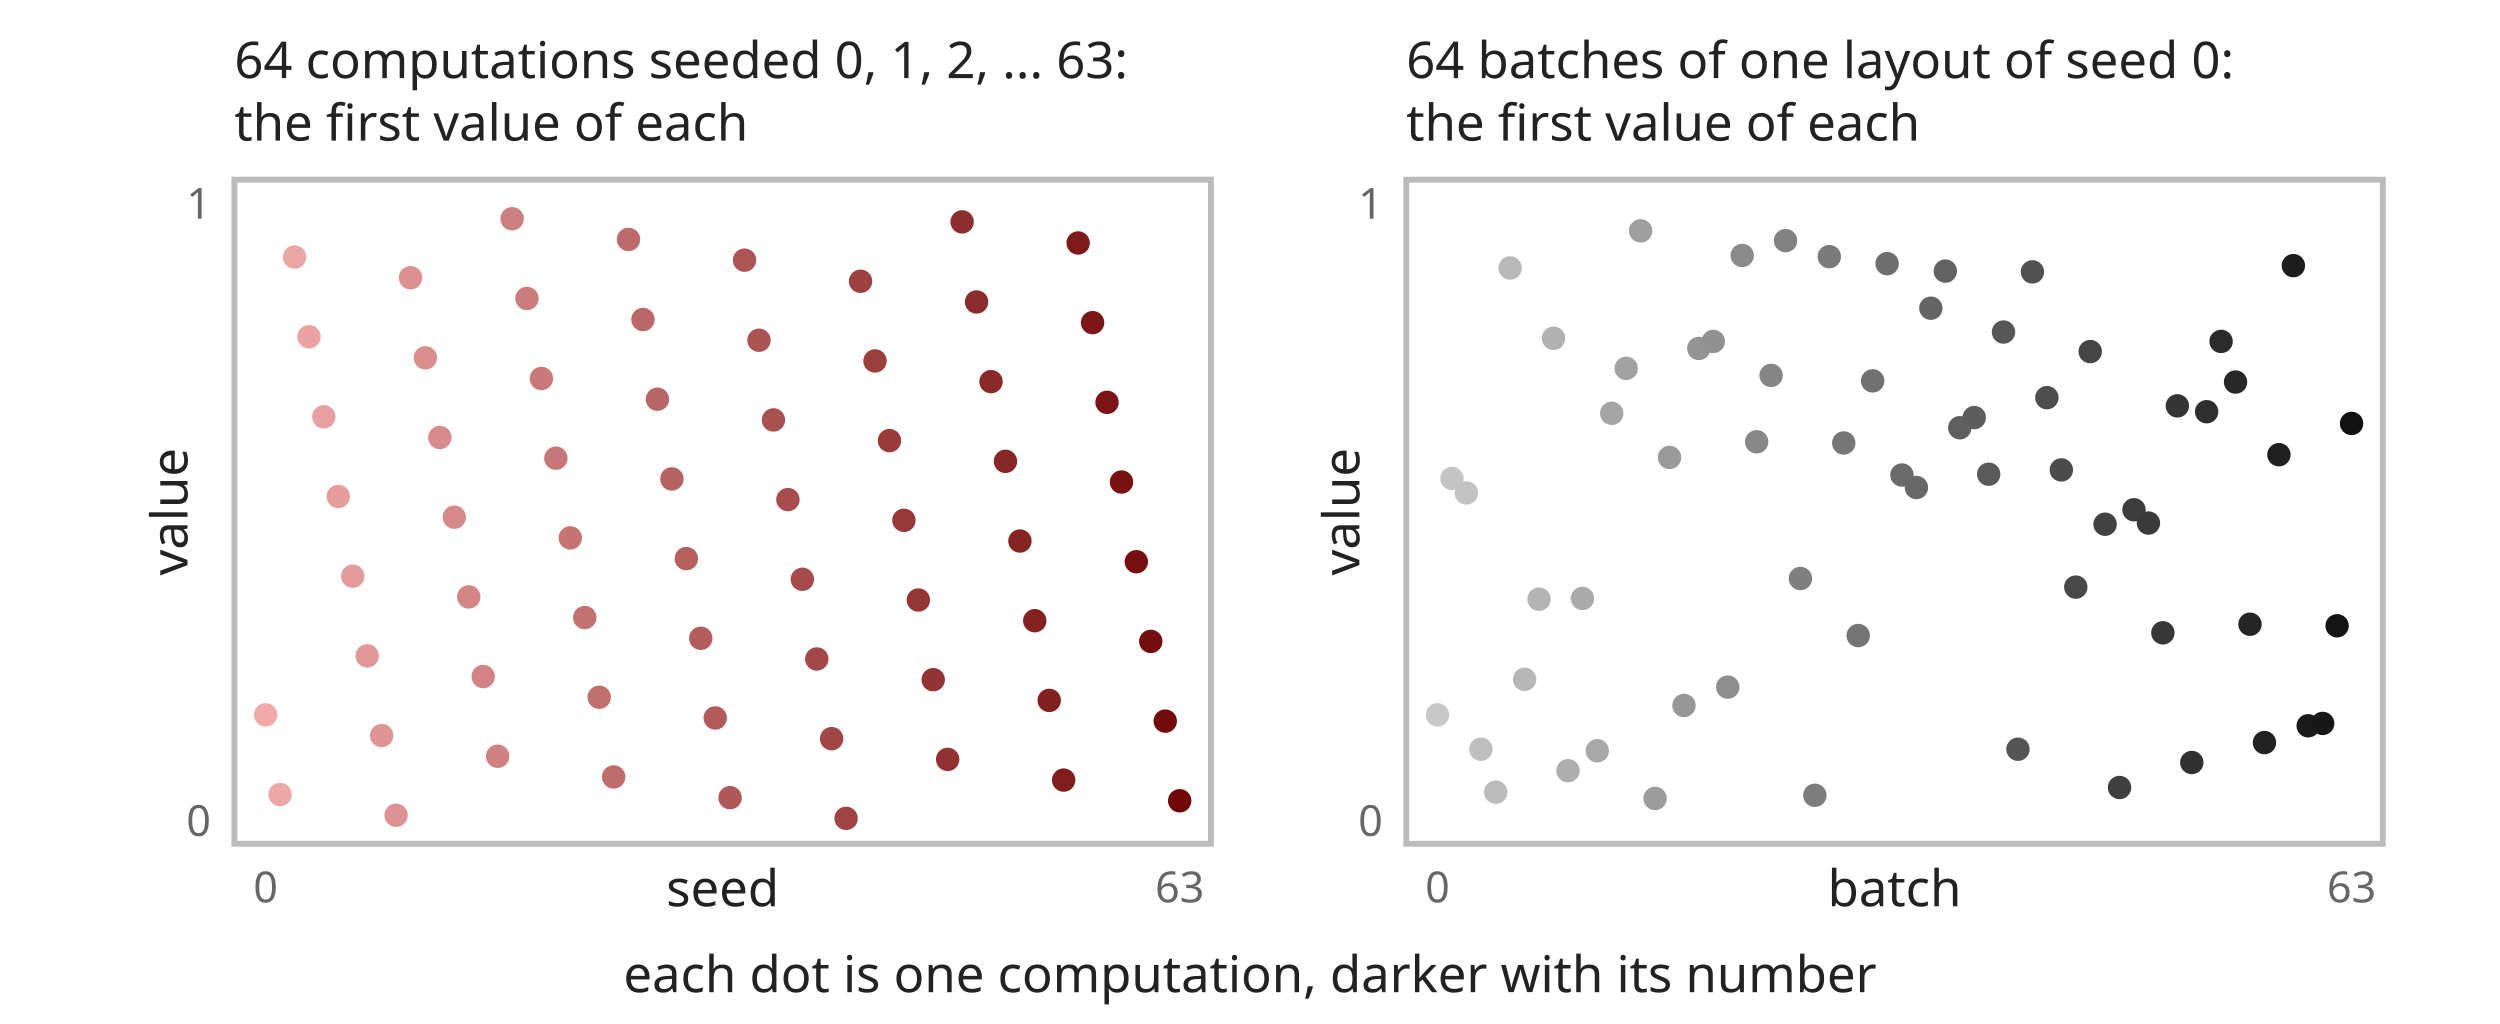
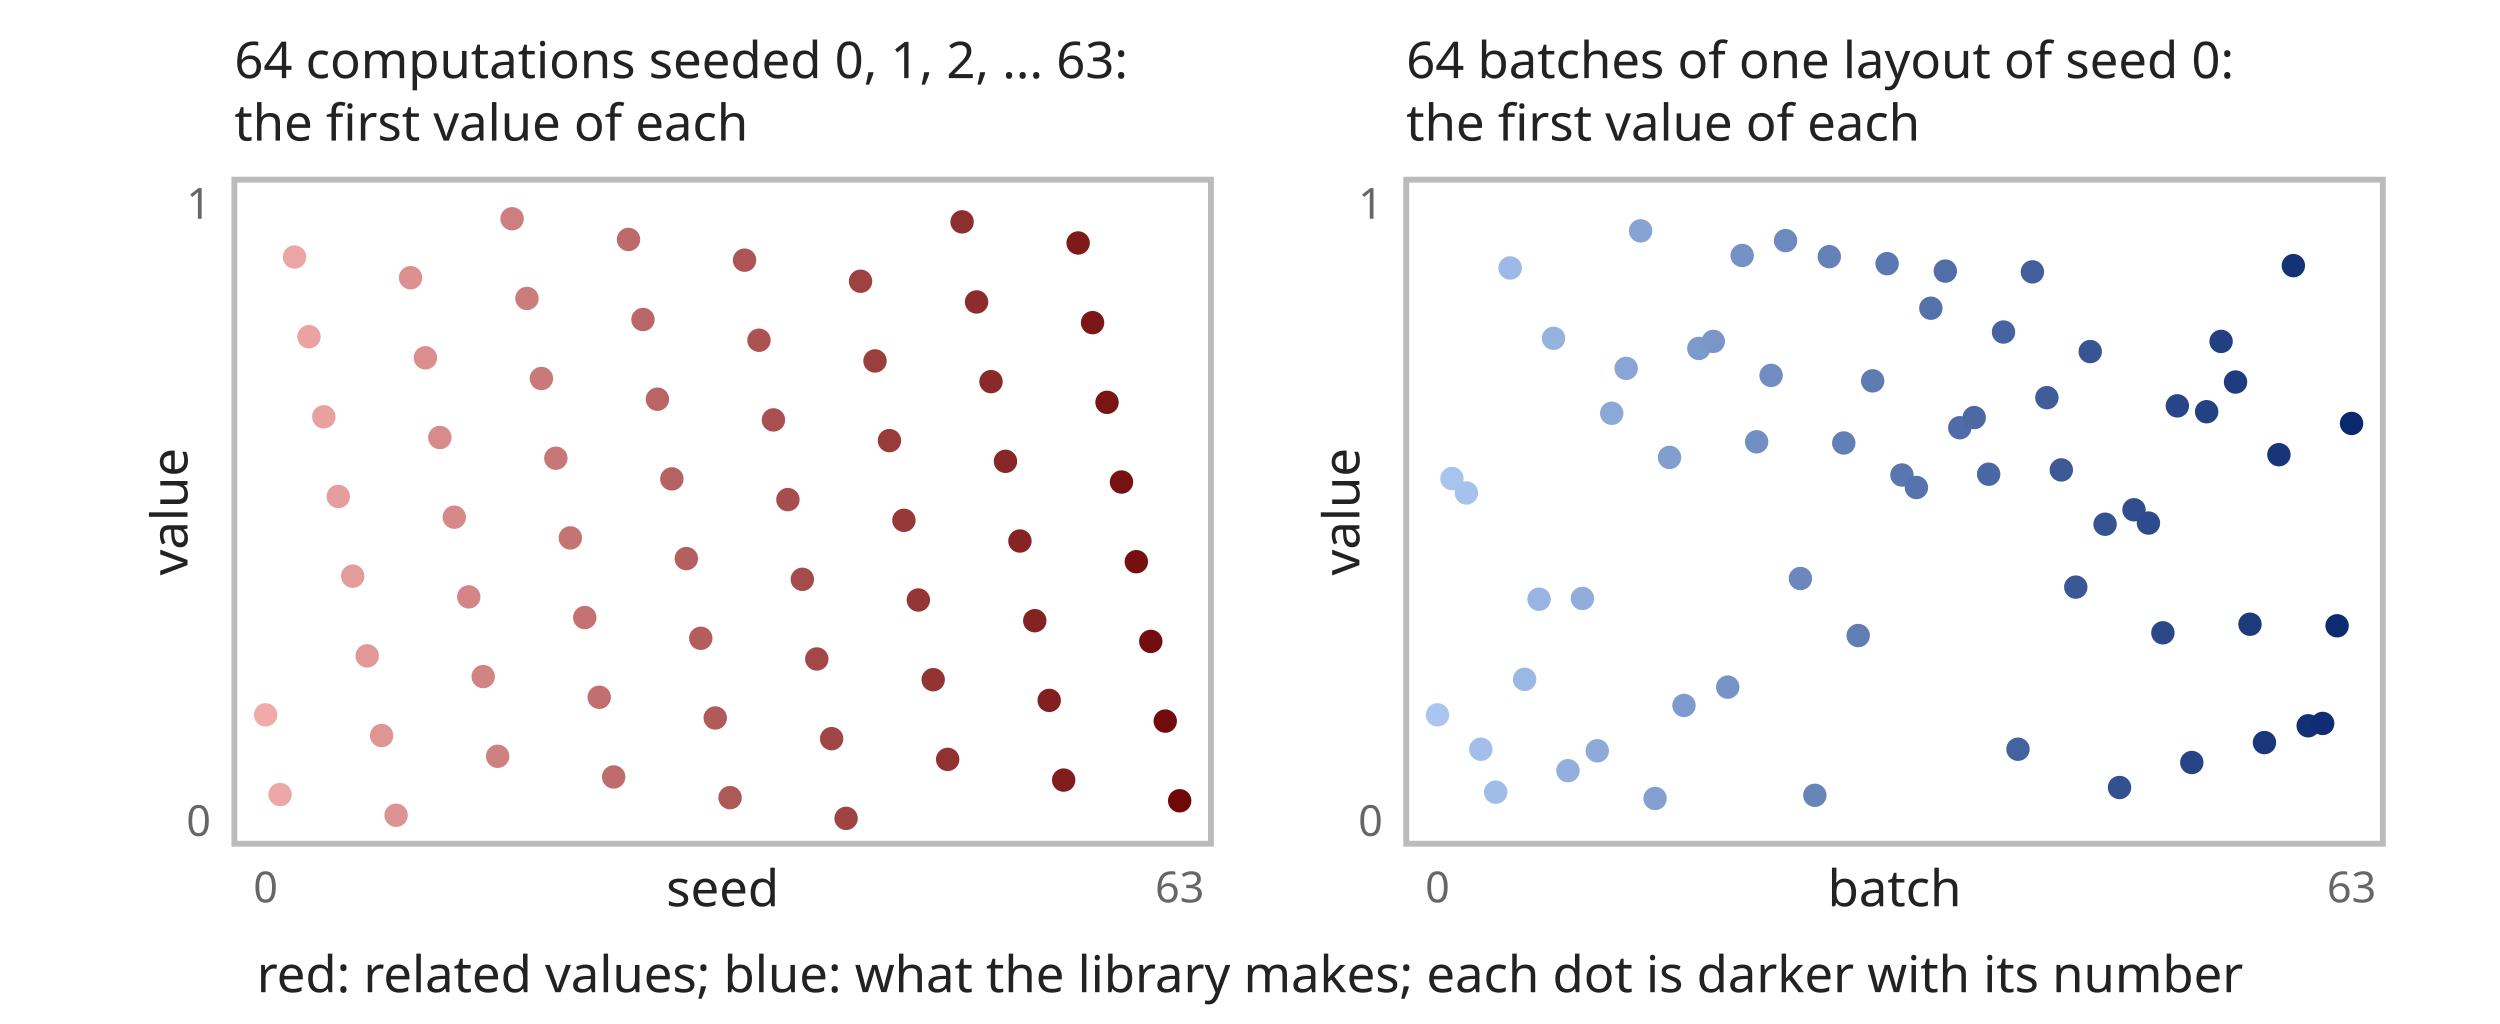
<svg xmlns="http://www.w3.org/2000/svg" width="640" height="262" viewBox="0 0 640 262" font-family="sans-serif" font-size="13" fill="#222">
  <text x="60.0" y="20.0">64 computations seeded 0, 1, 2, ... 63:</text>
  <text x="60.0" y="36.0">the first value of each</text>
  <rect x="60" y="46" width="250" height="170" fill="none" stroke="#bbb" stroke-width="1.5" />
  <circle cx="68.0" cy="183.0" r="3" fill="#f0aaaa" />
  <circle cx="71.7" cy="203.4" r="3" fill="#eea7a7" />
  <circle cx="75.4" cy="65.8" r="3" fill="#eca5a5" />
  <circle cx="79.1" cy="86.2" r="3" fill="#eaa2a2" />
  <circle cx="82.9" cy="106.7" r="3" fill="#e8a0a0" />
  <circle cx="86.6" cy="127.1" r="3" fill="#e69d9d" />
  <circle cx="90.3" cy="147.5" r="3" fill="#e49b9b" />
  <circle cx="94.0" cy="167.9" r="3" fill="#e29898" />
  <circle cx="97.7" cy="188.3" r="3" fill="#e09595" />
  <circle cx="101.4" cy="208.7" r="3" fill="#de9393" />
  <circle cx="105.1" cy="71.1" r="3" fill="#dc9090" />
  <circle cx="108.9" cy="91.6" r="3" fill="#da8e8e" />
  <circle cx="112.6" cy="112.0" r="3" fill="#d88b8b" />
  <circle cx="116.3" cy="132.4" r="3" fill="#d68989" />
  <circle cx="120.0" cy="152.8" r="3" fill="#d48686" />
  <circle cx="123.7" cy="173.2" r="3" fill="#d28383" />
  <circle cx="127.4" cy="193.6" r="3" fill="#cf8181" />
  <circle cx="131.1" cy="56.0" r="3" fill="#cd7e7e" />
  <circle cx="134.9" cy="76.4" r="3" fill="#cb7c7c" />
  <circle cx="138.6" cy="96.9" r="3" fill="#c97979" />
  <circle cx="142.3" cy="117.3" r="3" fill="#c77777" />
  <circle cx="146.0" cy="137.7" r="3" fill="#c57474" />
  <circle cx="149.7" cy="158.1" r="3" fill="#c37171" />
  <circle cx="153.4" cy="178.5" r="3" fill="#c16f6f" />
  <circle cx="157.1" cy="198.9" r="3" fill="#bf6c6c" />
  <circle cx="160.9" cy="61.3" r="3" fill="#bd6a6a" />
  <circle cx="164.6" cy="81.8" r="3" fill="#bb6767" />
  <circle cx="168.3" cy="102.2" r="3" fill="#b96565" />
  <circle cx="172.0" cy="122.6" r="3" fill="#b76262" />
  <circle cx="175.7" cy="143.0" r="3" fill="#b55f5f" />
  <circle cx="179.4" cy="163.4" r="3" fill="#b35d5d" />
  <circle cx="183.1" cy="183.8" r="3" fill="#b15a5a" />
  <circle cx="186.9" cy="204.2" r="3" fill="#af5858" />
  <circle cx="190.6" cy="66.6" r="3" fill="#ad5555" />
  <circle cx="194.3" cy="87.1" r="3" fill="#ab5353" />
  <circle cx="198.0" cy="107.5" r="3" fill="#a95050" />
  <circle cx="201.7" cy="127.9" r="3" fill="#a74d4d" />
  <circle cx="205.4" cy="148.3" r="3" fill="#a54b4b" />
  <circle cx="209.1" cy="168.7" r="3" fill="#a34848" />
  <circle cx="212.9" cy="189.1" r="3" fill="#a14646" />
  <circle cx="216.6" cy="209.5" r="3" fill="#9f4343" />
  <circle cx="220.3" cy="72.0" r="3" fill="#9d4141" />
  <circle cx="224.0" cy="92.4" r="3" fill="#9b3e3e" />
  <circle cx="227.7" cy="112.8" r="3" fill="#993b3b" />
  <circle cx="231.4" cy="133.2" r="3" fill="#973939" />
  <circle cx="235.1" cy="153.6" r="3" fill="#953636" />
  <circle cx="238.9" cy="174.0" r="3" fill="#933434" />
  <circle cx="242.6" cy="194.4" r="3" fill="#913131" />
  <circle cx="246.3" cy="56.8" r="3" fill="#8e2f2f" />
  <circle cx="250.0" cy="77.3" r="3" fill="#8c2c2c" />
  <circle cx="253.7" cy="97.7" r="3" fill="#8a2929" />
  <circle cx="257.4" cy="118.1" r="3" fill="#882727" />
  <circle cx="261.1" cy="138.5" r="3" fill="#862424" />
  <circle cx="264.9" cy="158.9" r="3" fill="#842222" />
  <circle cx="268.6" cy="179.3" r="3" fill="#821f1f" />
  <circle cx="272.3" cy="199.7" r="3" fill="#801d1d" />
  <circle cx="276.0" cy="62.2" r="3" fill="#7e1a1a" />
  <circle cx="279.7" cy="82.6" r="3" fill="#7c1717" />
  <circle cx="283.4" cy="103.0" r="3" fill="#7a1515" />
  <circle cx="287.1" cy="123.4" r="3" fill="#781212" />
  <circle cx="290.9" cy="143.8" r="3" fill="#761010" />
  <circle cx="294.6" cy="164.2" r="3" fill="#740d0d" />
  <circle cx="298.3" cy="184.6" r="3" fill="#720b0b" />
  <circle cx="302.0" cy="205.0" r="3" fill="#700808" />
  <text x="68.0" y="231.0" text-anchor="middle" fill="#666" font-size="11">0</text>
  <text x="302.0" y="231.0" text-anchor="middle" fill="#666" font-size="11">63</text>
  <text x="185.0" y="232.0" text-anchor="middle">seed</text>
  <text x="54.0" y="214.0" text-anchor="end" fill="#666" font-size="11">0</text>
  <text x="54.0" y="56.0" text-anchor="end" fill="#666" font-size="11">1</text>
  <text x="48.0" y="131.0" text-anchor="middle" transform="rotate(-90 48.0 131.0)">value</text>
  <text x="360.0" y="20.0">64 batches of one layout of seed 0:</text>
  <text x="360.0" y="36.0">the first value of each</text>
  <rect x="360" y="46" width="250" height="170" fill="none" stroke="#bbb" stroke-width="1.5" />
-   <circle cx="368.0" cy="183.0" r="3" fill="#c8c8c8" />
-   <circle cx="371.7" cy="122.5" r="3" fill="#c5c5c5" />
-   <circle cx="375.4" cy="126.2" r="3" fill="#c2c2c2" />
-   <circle cx="379.1" cy="191.8" r="3" fill="#bfbfbf" />
-   <circle cx="382.9" cy="202.8" r="3" fill="#bcbcbc" />
-   <circle cx="386.6" cy="68.6" r="3" fill="#b9b9b9" />
-   <circle cx="390.3" cy="173.9" r="3" fill="#b7b7b7" />
-   <circle cx="394.0" cy="153.4" r="3" fill="#b4b4b4" />
-   <circle cx="397.7" cy="86.6" r="3" fill="#b1b1b1" />
-   <circle cx="401.4" cy="197.3" r="3" fill="#aeaeae" />
-   <circle cx="405.1" cy="153.2" r="3" fill="#ababab" />
-   <circle cx="408.9" cy="192.2" r="3" fill="#a8a8a8" />
-   <circle cx="412.6" cy="105.8" r="3" fill="#a5a5a5" />
-   <circle cx="416.3" cy="94.3" r="3" fill="#a2a2a2" />
-   <circle cx="420.0" cy="59.1" r="3" fill="#9f9f9f" />
-   <circle cx="423.7" cy="204.4" r="3" fill="#9c9c9c" />
-   <circle cx="427.4" cy="117.1" r="3" fill="#9a9a9a" />
-   <circle cx="431.1" cy="180.6" r="3" fill="#979797" />
-   <circle cx="434.9" cy="89.2" r="3" fill="#949494" />
-   <circle cx="438.6" cy="87.4" r="3" fill="#919191" />
-   <circle cx="442.3" cy="175.9" r="3" fill="#8e8e8e" />
-   <circle cx="446.0" cy="65.4" r="3" fill="#8b8b8b" />
-   <circle cx="449.7" cy="113.1" r="3" fill="#888888" />
-   <circle cx="453.4" cy="96.1" r="3" fill="#858585" />
-   <circle cx="457.1" cy="61.6" r="3" fill="#828282" />
-   <circle cx="460.9" cy="148.1" r="3" fill="#7f7f7f" />
-   <circle cx="464.6" cy="203.6" r="3" fill="#7c7c7c" />
-   <circle cx="468.3" cy="65.7" r="3" fill="#7a7a7a" />
-   <circle cx="472.0" cy="113.4" r="3" fill="#777777" />
-   <circle cx="475.7" cy="162.7" r="3" fill="#747474" />
-   <circle cx="479.4" cy="97.5" r="3" fill="#717171" />
-   <circle cx="483.1" cy="67.5" r="3" fill="#6e6e6e" />
-   <circle cx="486.9" cy="121.6" r="3" fill="#6b6b6b" />
-   <circle cx="490.6" cy="124.8" r="3" fill="#686868" />
-   <circle cx="494.3" cy="78.9" r="3" fill="#656565" />
-   <circle cx="498.0" cy="69.4" r="3" fill="#626262" />
-   <circle cx="501.7" cy="109.5" r="3" fill="#5f5f5f" />
-   <circle cx="505.4" cy="106.9" r="3" fill="#5d5d5d" />
-   <circle cx="509.1" cy="121.4" r="3" fill="#5a5a5a" />
-   <circle cx="512.9" cy="85.0" r="3" fill="#575757" />
-   <circle cx="516.6" cy="191.8" r="3" fill="#545454" />
-   <circle cx="520.3" cy="69.6" r="3" fill="#515151" />
-   <circle cx="524.0" cy="101.8" r="3" fill="#4e4e4e" />
-   <circle cx="527.7" cy="120.3" r="3" fill="#4b4b4b" />
-   <circle cx="531.4" cy="150.3" r="3" fill="#484848" />
-   <circle cx="535.1" cy="90.0" r="3" fill="#454545" />
-   <circle cx="538.9" cy="134.2" r="3" fill="#424242" />
-   <circle cx="542.6" cy="201.6" r="3" fill="#3f3f3f" />
-   <circle cx="546.3" cy="130.5" r="3" fill="#3d3d3d" />
-   <circle cx="550.0" cy="133.9" r="3" fill="#3a3a3a" />
-   <circle cx="553.7" cy="162.0" r="3" fill="#373737" />
-   <circle cx="557.4" cy="103.9" r="3" fill="#343434" />
-   <circle cx="561.1" cy="195.2" r="3" fill="#313131" />
-   <circle cx="564.9" cy="105.4" r="3" fill="#2e2e2e" />
-   <circle cx="568.6" cy="87.4" r="3" fill="#2b2b2b" />
-   <circle cx="572.3" cy="97.8" r="3" fill="#282828" />
-   <circle cx="576.0" cy="159.8" r="3" fill="#252525" />
-   <circle cx="579.7" cy="190.1" r="3" fill="#222222" />
-   <circle cx="583.4" cy="116.4" r="3" fill="#202020" />
-   <circle cx="587.1" cy="68.0" r="3" fill="#1d1d1d" />
-   <circle cx="590.9" cy="185.8" r="3" fill="#1a1a1a" />
-   <circle cx="594.6" cy="185.2" r="3" fill="#171717" />
-   <circle cx="598.3" cy="160.2" r="3" fill="#141414" />
-   <circle cx="602.0" cy="108.4" r="3" fill="#111111" />
+   <circle cx="368.0" cy="183.0" r="3" fill="#aac6f0" />
+   <circle cx="371.7" cy="122.5" r="3" fill="#a7c3ee" />
+   <circle cx="375.4" cy="126.2" r="3" fill="#a5c1ec" />
+   <circle cx="379.1" cy="191.8" r="3" fill="#a2beea" />
+   <circle cx="382.9" cy="202.8" r="3" fill="#a0bce8" />
+   <circle cx="386.6" cy="68.6" r="3" fill="#9db9e6" />
+   <circle cx="390.3" cy="173.9" r="3" fill="#9bb7e4" />
+   <circle cx="394.0" cy="153.4" r="3" fill="#98b4e2" />
+   <circle cx="397.7" cy="86.6" r="3" fill="#96b2df" />
+   <circle cx="401.4" cy="197.3" r="3" fill="#93afdd" />
+   <circle cx="405.1" cy="153.2" r="3" fill="#91addb" />
+   <circle cx="408.9" cy="192.2" r="3" fill="#8eaad9" />
+   <circle cx="412.6" cy="105.8" r="3" fill="#8ca8d7" />
+   <circle cx="416.3" cy="94.3" r="3" fill="#89a5d5" />
+   <circle cx="420.0" cy="59.1" r="3" fill="#86a3d3" />
+   <circle cx="423.7" cy="204.4" r="3" fill="#84a0d1" />
+   <circle cx="427.4" cy="117.1" r="3" fill="#819ecf" />
+   <circle cx="431.1" cy="180.6" r="3" fill="#7f9bcd" />
+   <circle cx="434.9" cy="89.2" r="3" fill="#7c99cb" />
+   <circle cx="438.6" cy="87.4" r="3" fill="#7a96c9" />
+   <circle cx="442.3" cy="175.9" r="3" fill="#7794c7" />
+   <circle cx="446.0" cy="65.4" r="3" fill="#7591c5" />
+   <circle cx="449.7" cy="113.1" r="3" fill="#728fc3" />
+   <circle cx="453.4" cy="96.1" r="3" fill="#708cc1" />
+   <circle cx="457.1" cy="61.6" r="3" fill="#6d8abe" />
+   <circle cx="460.9" cy="148.1" r="3" fill="#6b87bc" />
+   <circle cx="464.6" cy="203.6" r="3" fill="#6885ba" />
+   <circle cx="468.3" cy="65.7" r="3" fill="#6582b8" />
+   <circle cx="472.0" cy="113.4" r="3" fill="#6380b6" />
+   <circle cx="475.7" cy="162.7" r="3" fill="#607db4" />
+   <circle cx="479.4" cy="97.5" r="3" fill="#5e7bb2" />
+   <circle cx="483.1" cy="67.5" r="3" fill="#5b78b0" />
+   <circle cx="486.9" cy="121.6" r="3" fill="#5976ae" />
+   <circle cx="490.6" cy="124.8" r="3" fill="#5673ac" />
+   <circle cx="494.3" cy="78.9" r="3" fill="#5471aa" />
+   <circle cx="498.0" cy="69.4" r="3" fill="#516ea8" />
+   <circle cx="501.7" cy="109.5" r="3" fill="#4f6ca6" />
+   <circle cx="505.4" cy="106.9" r="3" fill="#4c69a4" />
+   <circle cx="509.1" cy="121.4" r="3" fill="#4967a2" />
+   <circle cx="512.9" cy="85.0" r="3" fill="#4764a0" />
+   <circle cx="516.6" cy="191.8" r="3" fill="#44629d" />
+   <circle cx="520.3" cy="69.6" r="3" fill="#425f9b" />
+   <circle cx="524.0" cy="101.8" r="3" fill="#3f5d99" />
+   <circle cx="527.7" cy="120.3" r="3" fill="#3d5a97" />
+   <circle cx="531.4" cy="150.3" r="3" fill="#3a5895" />
+   <circle cx="535.1" cy="90.0" r="3" fill="#385593" />
+   <circle cx="538.9" cy="134.2" r="3" fill="#355391" />
+   <circle cx="542.6" cy="201.6" r="3" fill="#33508f" />
+   <circle cx="546.3" cy="130.5" r="3" fill="#304e8d" />
+   <circle cx="550.0" cy="133.9" r="3" fill="#2e4b8b" />
+   <circle cx="553.7" cy="162.0" r="3" fill="#2b4989" />
+   <circle cx="557.4" cy="103.9" r="3" fill="#284687" />
+   <circle cx="561.1" cy="195.2" r="3" fill="#264485" />
+   <circle cx="564.9" cy="105.4" r="3" fill="#234183" />
+   <circle cx="568.6" cy="87.4" r="3" fill="#213f81" />
+   <circle cx="572.3" cy="97.8" r="3" fill="#1e3c7f" />
+   <circle cx="576.0" cy="159.8" r="3" fill="#1c3a7c" />
+   <circle cx="579.7" cy="190.1" r="3" fill="#19377a" />
+   <circle cx="583.4" cy="116.4" r="3" fill="#173578" />
+   <circle cx="587.1" cy="68.0" r="3" fill="#143276" />
+   <circle cx="590.9" cy="185.8" r="3" fill="#123074" />
+   <circle cx="594.6" cy="185.2" r="3" fill="#0f2d72" />
+   <circle cx="598.3" cy="160.2" r="3" fill="#0d2b70" />
+   <circle cx="602.0" cy="108.4" r="3" fill="#0a286e" />
  <text x="368.0" y="231.0" text-anchor="middle" fill="#666" font-size="11">0</text>
  <text x="602.0" y="231.0" text-anchor="middle" fill="#666" font-size="11">63</text>
  <text x="485.0" y="232.0" text-anchor="middle">batch</text>
  <text x="354.0" y="214.0" text-anchor="end" fill="#666" font-size="11">0</text>
  <text x="354.0" y="56.0" text-anchor="end" fill="#666" font-size="11">1</text>
  <text x="348.0" y="131.0" text-anchor="middle" transform="rotate(-90 348.0 131.0)">value</text>
-   <text x="320.0" y="254.0" text-anchor="middle">each dot is one computation, darker with its number</text>
+   <text x="320.0" y="254.0" text-anchor="middle">red: related values; blue: what the library makes; each dot is darker with its number</text>
</svg>
